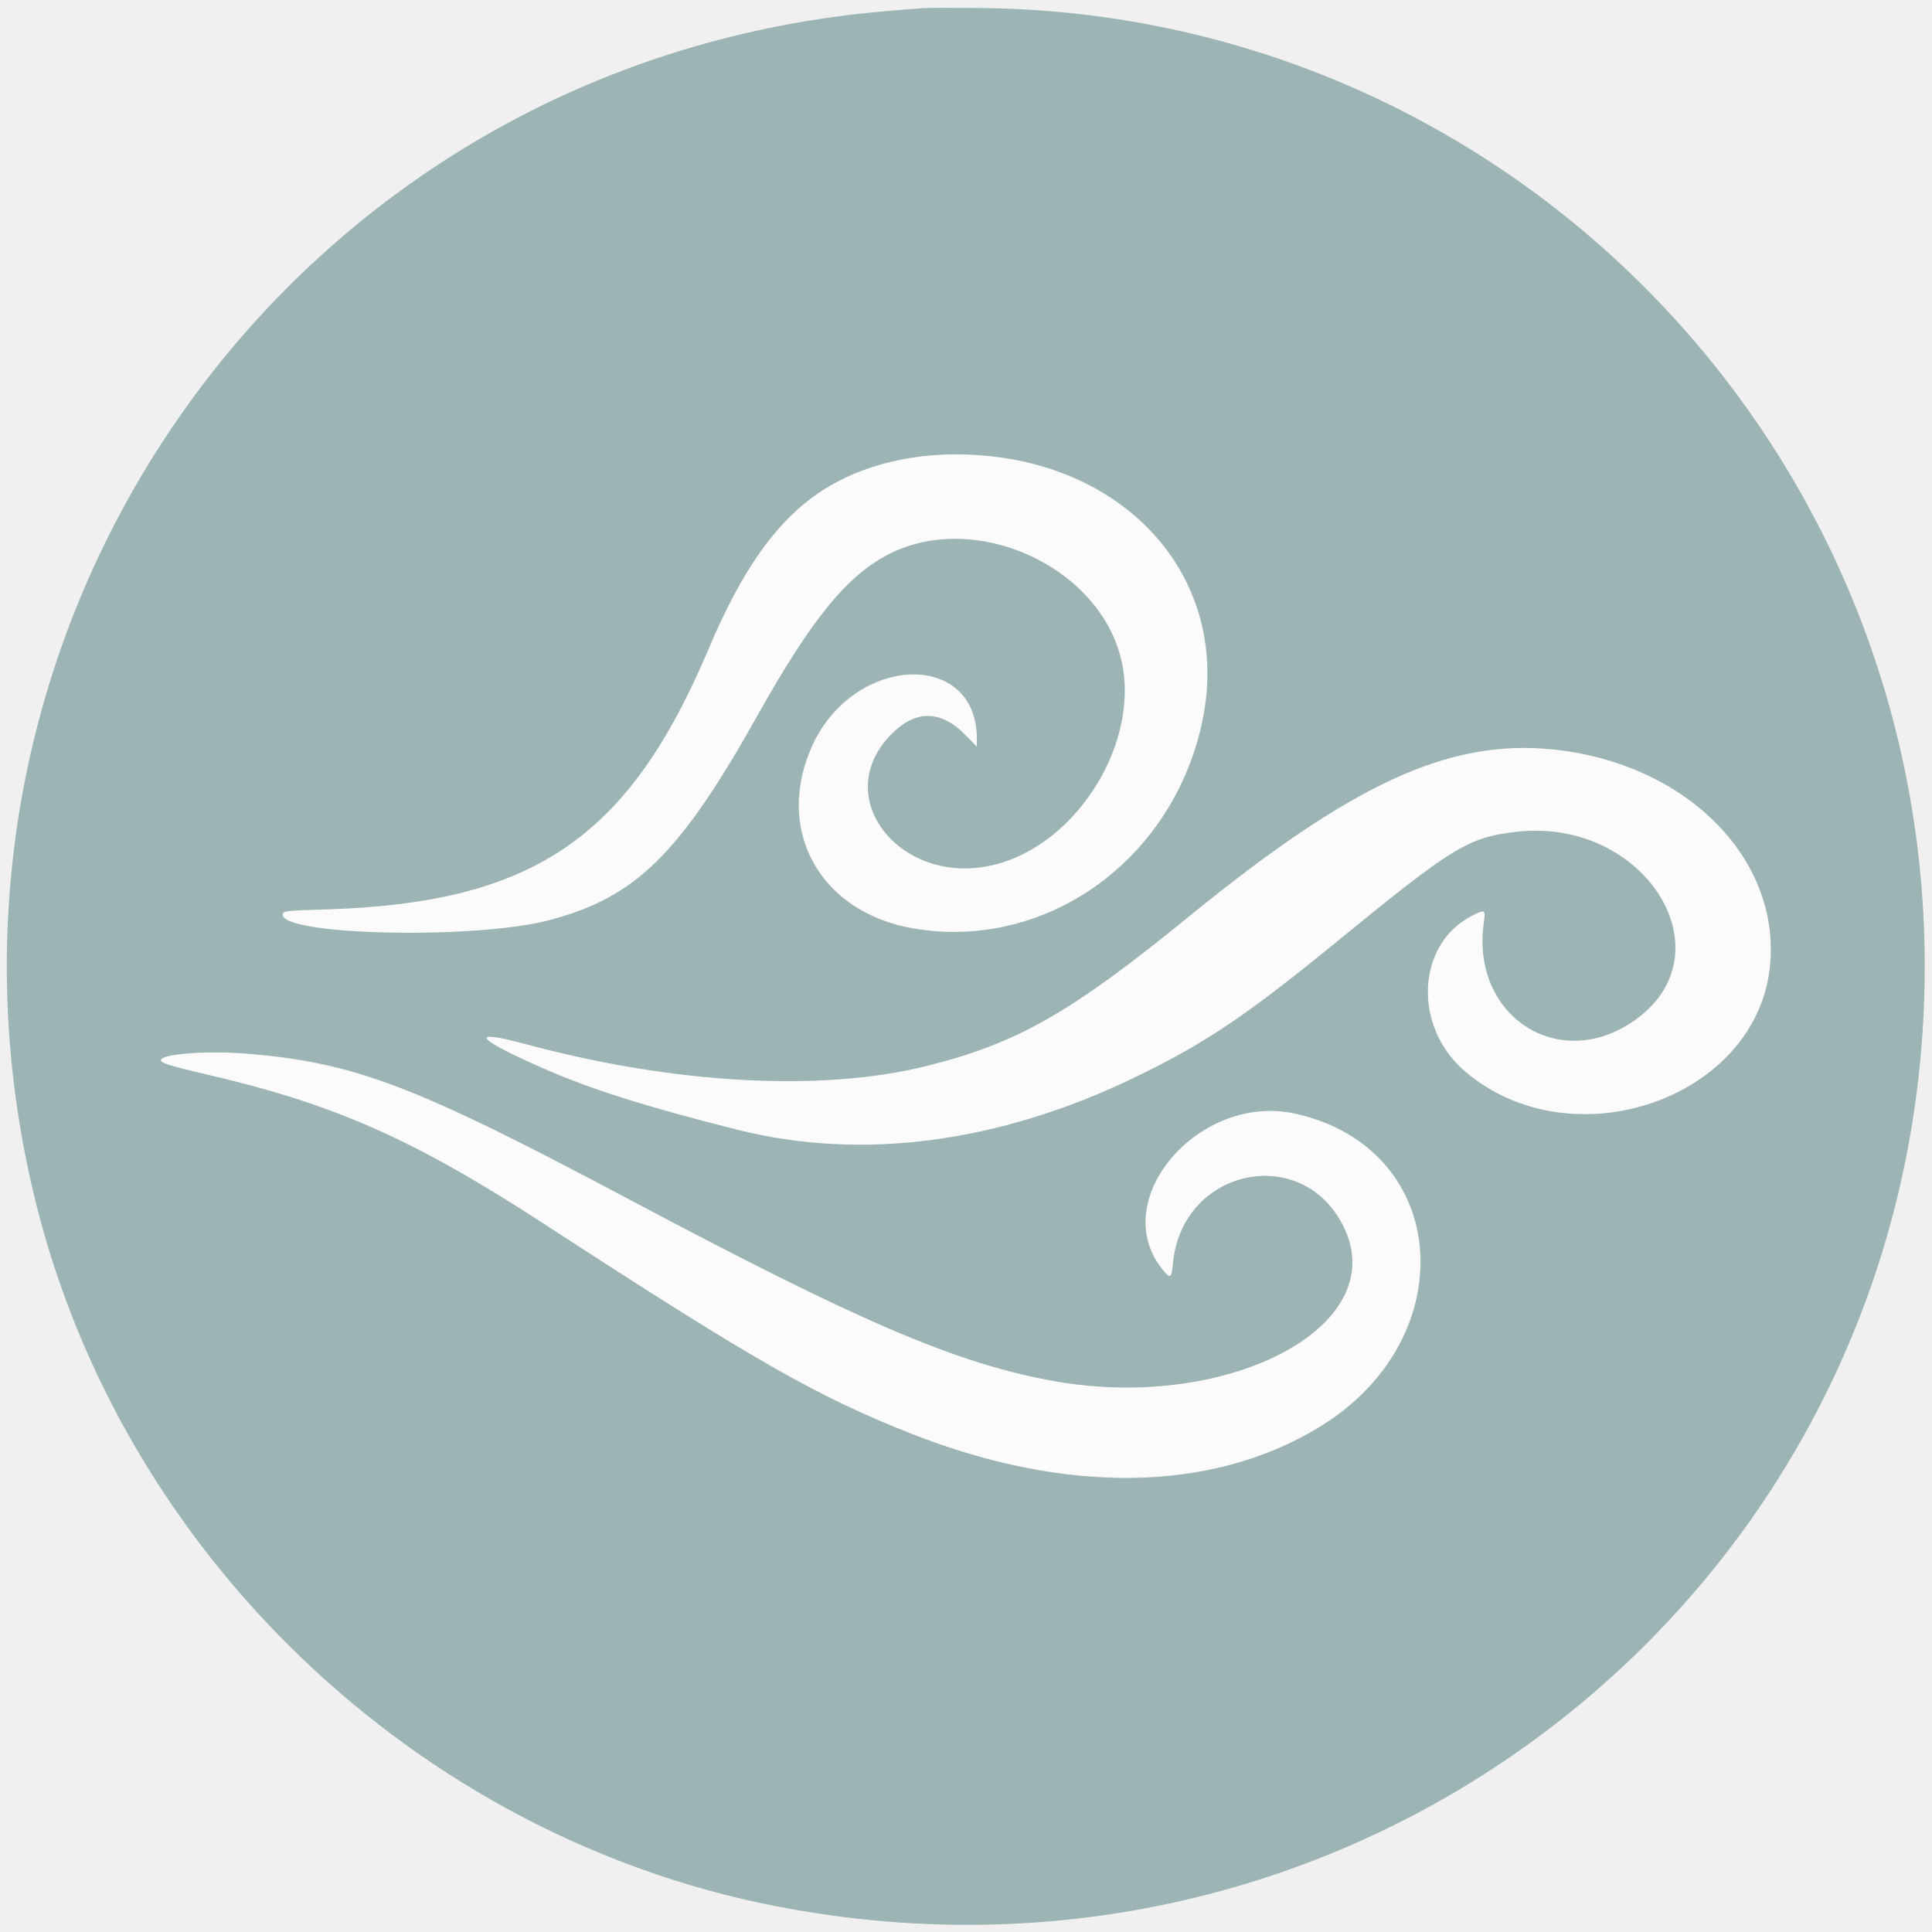
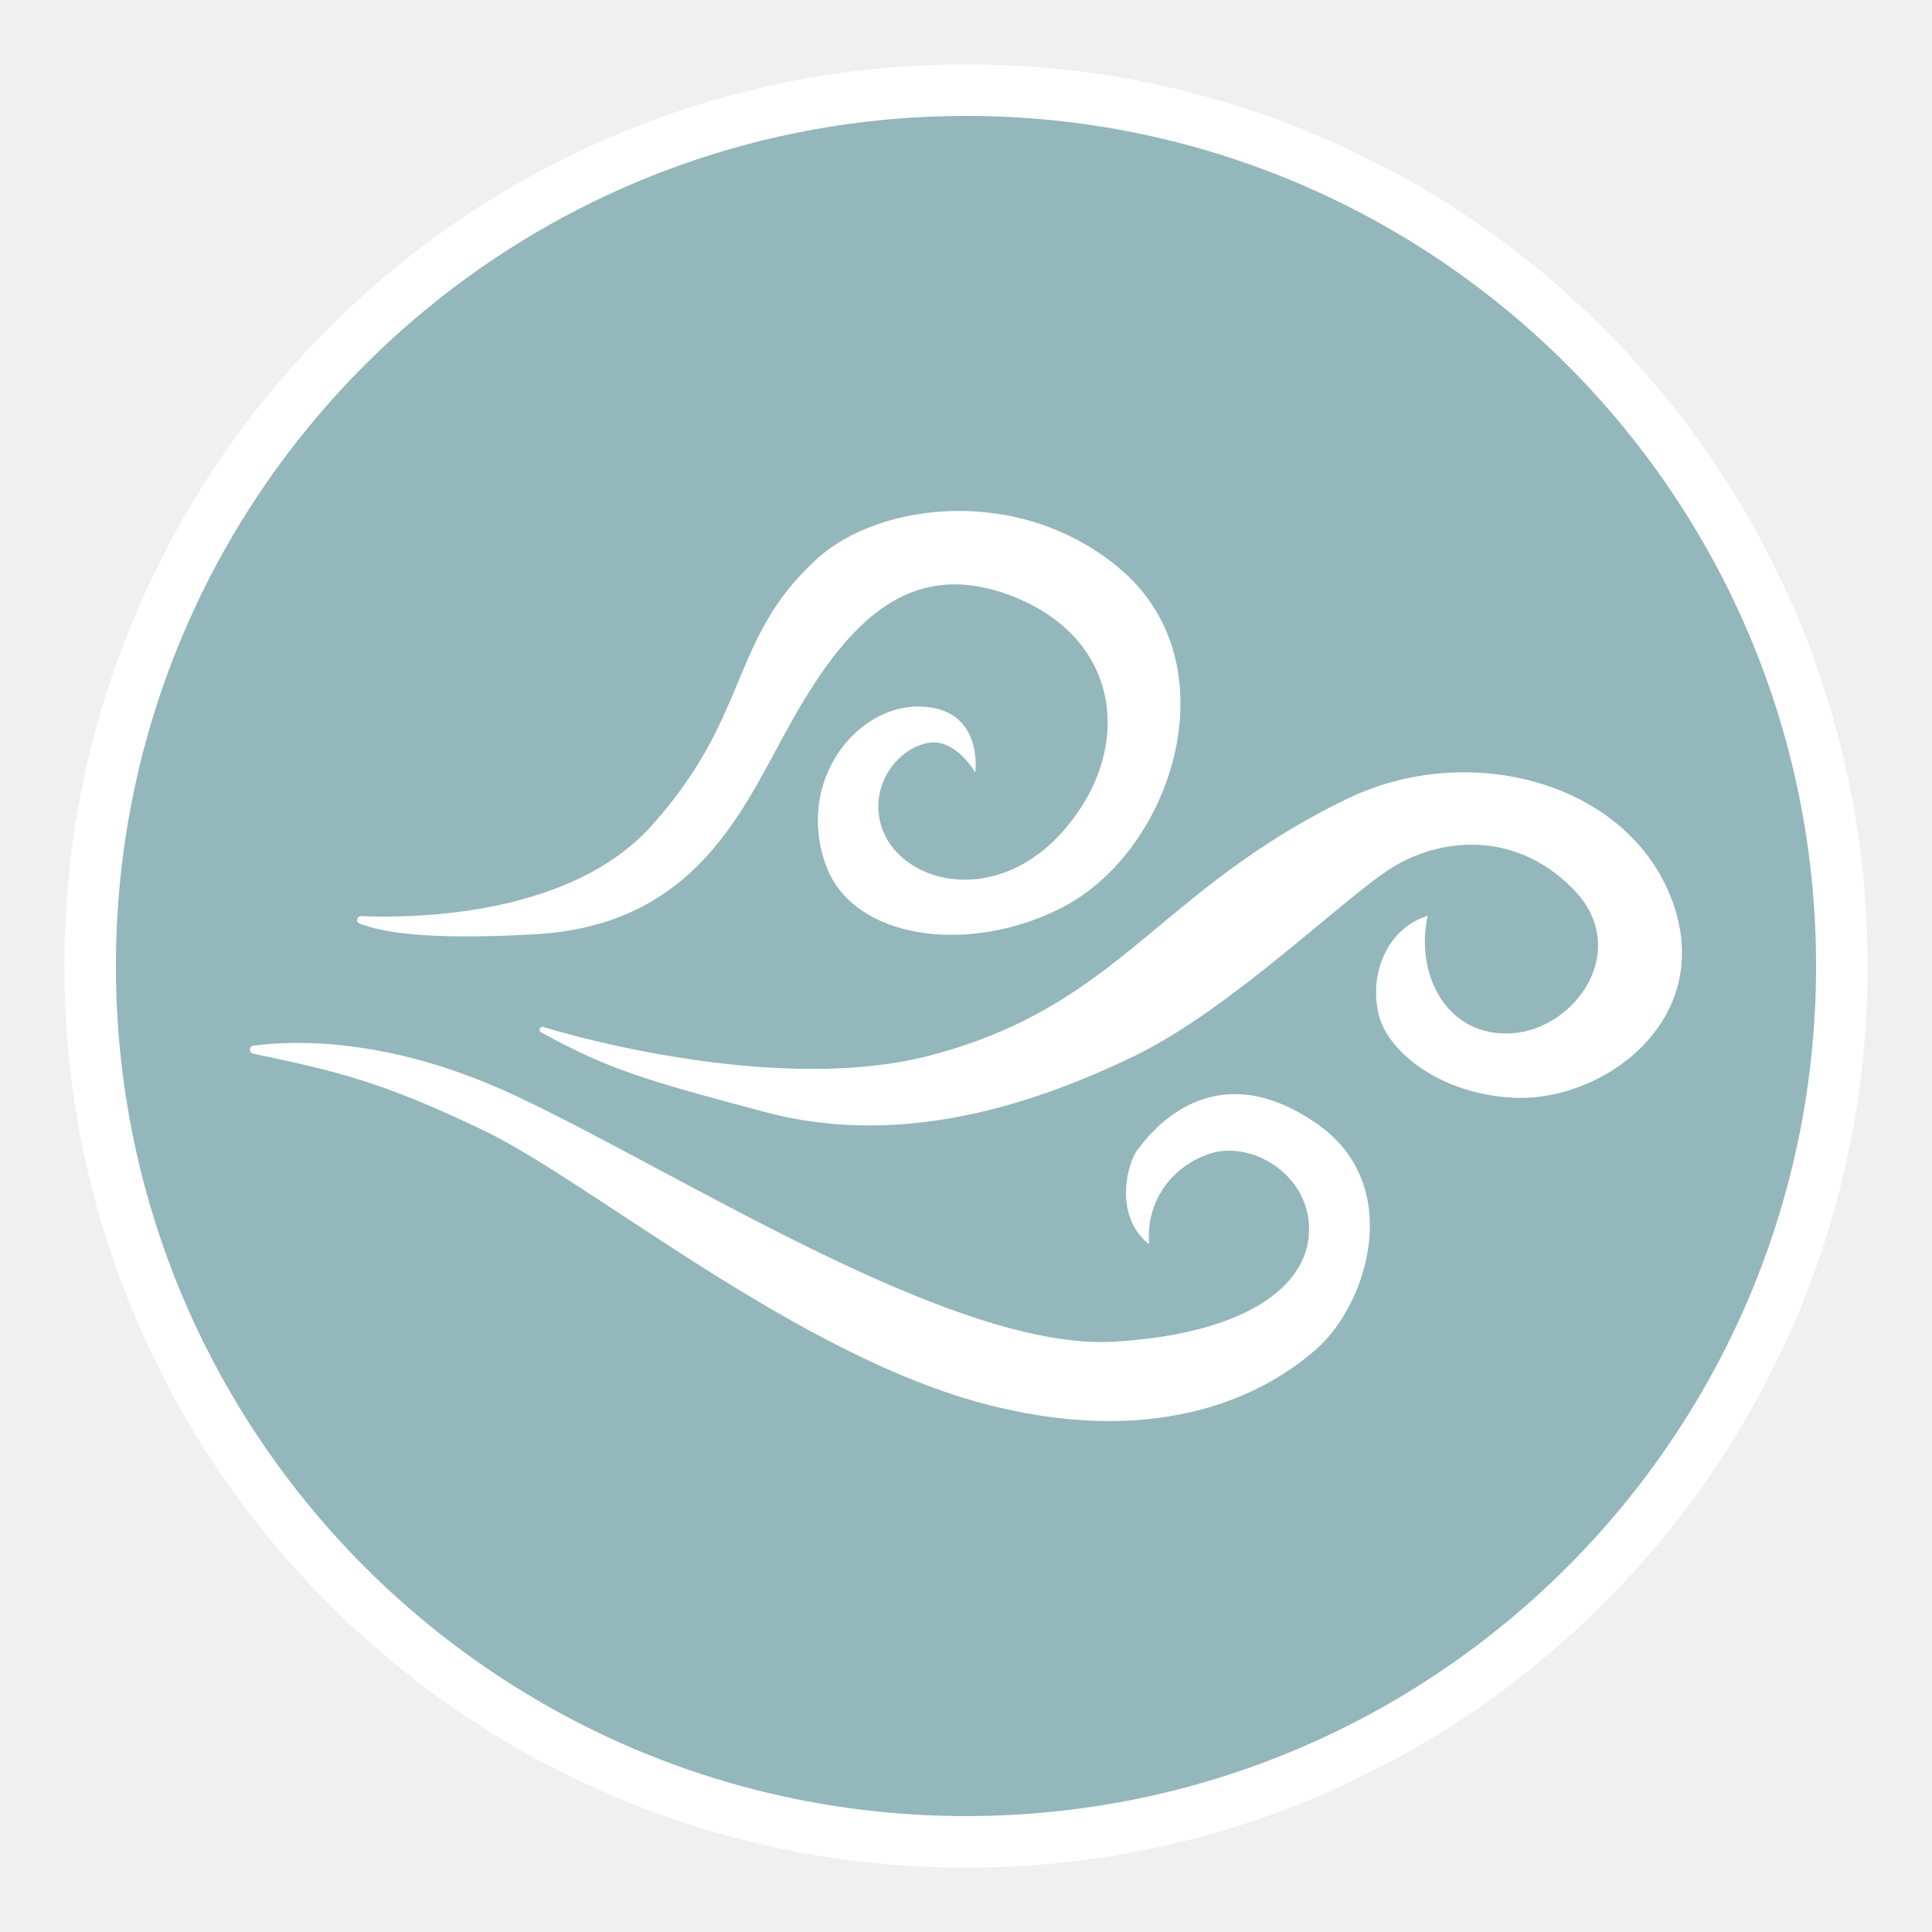
- <svg xmlns="http://www.w3.org/2000/svg" id="svg" version="1.1" width="400" height="400" viewBox="0, 0, 400,400">
-   <g id="svgg">
-     <path id="path0" d="M194.599 94.101 C 171.334 95.808,158.402 106.665,146.737 134.284 C 130.107 173.658,110.371 187.039,67.067 188.298 C 59.293 188.524,58.515 188.620,58.515 189.358 C 58.515 193.705,98.504 194.542,113.724 190.514 C 131.720 185.751,140.740 176.866,156.949 147.937 C 168.078 128.074,175.458 119.055,184.179 114.661 C 201.824 105.770,226.953 116.953,231.981 135.934 C 236.479 152.912,223.421 174.583,206.035 178.994 C 186.898 183.848,171.832 165.541,184.165 152.417 C 189.345 146.904,194.680 146.838,199.925 152.222 L 202.251 154.609 202.251 152.964 C 202.251 132.084,172.496 136.905,166.569 158.745 C 159.687 184.101,185.492 200.389,215.454 189.602 C 243.909 179.358,258.811 142.209,244.278 117.745 C 235.167 102.408,214.624 92.631,194.599 94.101 M309.979 155.166 C 292.580 156.840,274.530 166.629,246.062 189.831 C 221.656 209.721,210.635 215.999,191.898 220.685 C 170.160 226.122,139.702 224.474,108.927 216.195 C 96.905 212.961,98.208 214.893,112.228 221.090 C 122.130 225.467,133.662 229.120,152.670 233.902 C 178.455 240.388,206.861 236.647,234.957 223.064 C 249.585 215.992,258.064 210.277,277.419 194.446 C 300.778 175.341,304.004 173.377,313.904 172.226 C 340.522 169.131,358.216 197.355,338.387 211.280 C 322.756 222.258,304.463 210.355,307.214 190.998 C 307.599 188.287,307.500 188.226,304.877 189.538 C 293.205 195.377,292.420 212.609,303.402 221.904 C 325.565 240.663,363.667 227.473,366.454 200.077 C 369.109 173.979,341.623 152.121,309.979 155.166 M37.871 218.177 C 30.387 218.900,31.509 219.838,43.061 222.522 C 69.377 228.636,85.846 235.953,112.828 253.518 C 163.967 286.808,181.160 295.913,204.403 302.013 C 251.316 314.327,292.551 295.944,293.997 262.073 C 294.652 246.717,284.310 234.120,268.122 230.557 C 248.502 226.238,229.475 248.004,240.319 262.363 C 242.242 264.910,242.556 264.823,242.839 261.665 C 244.605 241.939,269.597 236.518,278.187 253.998 C 288.411 274.806,253.557 292.807,216.827 285.687 C 197.102 281.863,177.496 273.408,130.625 248.509 C 103.257 233.970,96.288 230.545,85.071 226.116 C 69.193 219.848,51.457 216.864,37.871 218.177 " stroke="none" fill="#fbfbfb" fill-rule="evenodd" />
-     <path id="path1" d="M191.298 1.677 C 180.405 2.474,174.369 3.141,166.992 4.365 C 52.736 23.319,-20.525 135.398,7.330 248.624 C 25.348 321.863,86.230 379.975,160.240 394.576 C 284.604 419.112,398.520 326.081,398.495 200.000 C 398.474 91.004,311.304 2.632,202.851 1.658 C 197.322 1.608,192.123 1.617,191.298 1.677 M206.752 94.659 C 236.164 98.544,254.396 121.815,249.069 148.671 C 243.285 177.830,216.677 197.072,188.897 192.185 C 169.503 188.773,160.164 171.467,168.322 154.058 C 177.056 135.422,202.251 134.609,202.251 152.964 L 202.251 154.609 199.925 152.222 C 194.680 146.838,189.345 146.904,184.165 152.417 C 171.832 165.541,186.898 183.848,206.035 178.994 C 223.421 174.583,236.479 152.912,231.981 135.934 C 226.953 116.953,201.824 105.770,184.179 114.661 C 175.458 119.055,168.078 128.074,156.949 147.937 C 140.740 176.866,131.720 185.751,113.724 190.514 C 98.504 194.542,58.515 193.705,58.515 189.358 C 58.515 188.620,59.293 188.524,67.067 188.298 C 110.371 187.039,130.107 173.658,146.737 134.284 C 155.819 112.781,165.290 102.016,179.468 97.081 C 187.779 94.188,196.995 93.370,206.752 94.659 M321.424 155.152 C 348.962 157.927,368.735 177.653,366.454 200.077 C 363.667 227.473,325.565 240.663,303.402 221.904 C 292.420 212.609,293.205 195.377,304.877 189.538 C 307.500 188.226,307.599 188.287,307.214 190.998 C 304.463 210.355,322.756 222.258,338.387 211.280 C 358.216 197.355,340.522 169.131,313.904 172.226 C 304.004 173.377,300.778 175.341,277.419 194.446 C 258.064 210.277,249.585 215.992,234.957 223.064 C 206.861 236.647,178.455 240.388,152.670 233.902 C 133.662 229.120,122.130 225.467,112.228 221.090 C 98.208 214.893,96.905 212.961,108.927 216.195 C 139.702 224.474,170.160 226.122,191.898 220.685 C 210.635 215.999,221.656 209.721,246.062 189.831 C 279.982 162.185,299.966 152.990,321.424 155.152 M51.163 218.157 C 73.493 219.977,85.673 224.629,130.625 248.509 C 177.496 273.408,197.102 281.863,216.827 285.687 C 253.557 292.807,288.411 274.806,278.187 253.998 C 269.597 236.518,244.605 241.939,242.839 261.665 C 242.556 264.823,242.242 264.910,240.319 262.363 C 229.475 248.004,248.502 226.238,268.122 230.557 C 300.441 237.670,303.316 277.358,272.839 295.656 C 250.568 309.027,220.730 309.453,188.747 296.857 C 169.109 289.122,156.215 281.762,112.828 253.518 C 85.846 235.953,69.377 228.636,43.061 222.522 C 35.180 220.691,33.308 220.112,33.308 219.503 C 33.308 218.191,42.798 217.476,51.163 218.157 " stroke="none" fill="#9cb4b4" fill-rule="evenodd" />
+ <svg xmlns="http://www.w3.org/2000/svg" height="1200" viewBox="0 0 1200 1200" width="1200">
+   <clipPath id="a">
+     <path d="m0 0h1200v1200h-1200z" />
+   </clipPath>
+   <g clip-path="url(#a)">
+     <path d="m600 1144c-145.31 0-281.92-56.59-384.67-159.33-102.74-102.75-159.33-239.36-159.33-384.67s56.59-281.92 159.33-384.67c102.75-102.74 239.36-159.33 384.67-159.33s281.92 56.59 384.67 159.33c102.74 102.75 159.33 239.36 159.33 384.67s-56.59 281.92-159.33 384.67c-102.75 102.74-239.36 159.33-384.67 159.33z" fill="#93b7bb" />
+     <path d="m817.99 84.02c66.69 28.21 126.57 68.58 177.99 120s91.79 111.3 120 177.99c29.21 69.06 44.02 142.4 44.02 217.99s-14.81 148.93-44.02 217.99c-28.21 66.69-68.58 126.57-120 177.99s-111.3 91.79-177.99 120c-69.06 29.21-142.4 44.02-217.99 44.02s-148.93-14.81-217.99-44.02c-66.69-28.21-126.57-68.58-177.99-120s-91.79-111.3-120-177.99c-29.21-69.06-44.02-142.4-44.02-217.99s14.81-148.93 44.02-217.99c28.21-66.69 68.58-126.57 120-177.99s111.3-91.79 177.99-120c69.06-29.21 142.4-44.02 217.99-44.02s148.93 14.81 217.99 44.02zm-745.99 515.98c0 291.61 236.39 528 528 528s528-236.39 528-528-236.39-528-528-528-528 236.39-528 528zm85.29 54.44c-2.77-.58-2.64-4.58.15-4.96 25.01-3.34 85.12-5.51 163.32 31.34 104 49 271.94 158.47 371.4 152.52 84.1-5.02 125.07-36.65 120.6-75.52-3.5-30.5-37.5-50.5-63.5-40.5s-37.5 33.5-35.5 55.5c-22-17-14-50-7-59s45.39-61.34 111-16c55 38 31.75 112.02 0 140-21 18.5-84 65-203 35s-247.29-138.67-315-171c-62.3-29.76-89.15-36.17-142.47-47.38zm178.82-13.19c-1.94-1.06-.72-4.03 1.4-3.38 44.48 13.58 157.55 39.17 239.25 17.94 119.34-31 141-101.99 260-159.66 75.91-36.78 175-10.33 202 63.67 27 73.99-43.33 124.99-99 121.99-45.94-2.47-76.98-28.71-83-50.03-6.66-23.63 2.67-54.3 30-62.96-8 35.99 11.58 75.35 52 72.99 40-2.33 75.34-52.44 38-89.99-37.39-37.62-84-30.34-112-13-29.85 18.48-100 87.99-160 116.99-57.58 27.83-141.92 58.2-229.13 35.01-74.3-19.76-97.11-26.35-139.52-49.57zm-112.75-67.59c-2.52-.97-1.73-4.74.97-4.63 34.26 1.38 130.09-.19 180.43-56.21 62-69 47.89-116.08 103-166 38.5-34.88 126.54-45.99 188.5 7 69 59 32.34 174.16-36.16 209.66-58.01 30.06-130.84 20.34-147.34-26.66-18.37-52.34 19.5-98.5 58-98 40.61.52 35 41 35 41s-12-20.99-28.5-18.5c-20.91 3.15-39.36 29.34-28.5 55.5 13.5 32.5 71.56 46.88 113.34-2.67 43-51 33.66-120.33-37.34-145.33-65.62-23.11-104.09 25.29-139 90.01-27.5 50.99-58.5 115.99-153 121.43-69.26 3.98-96.09-1.5-109.4-6.6z" fill="#fff" fill-rule="evenodd" />
  </g>
</svg>
